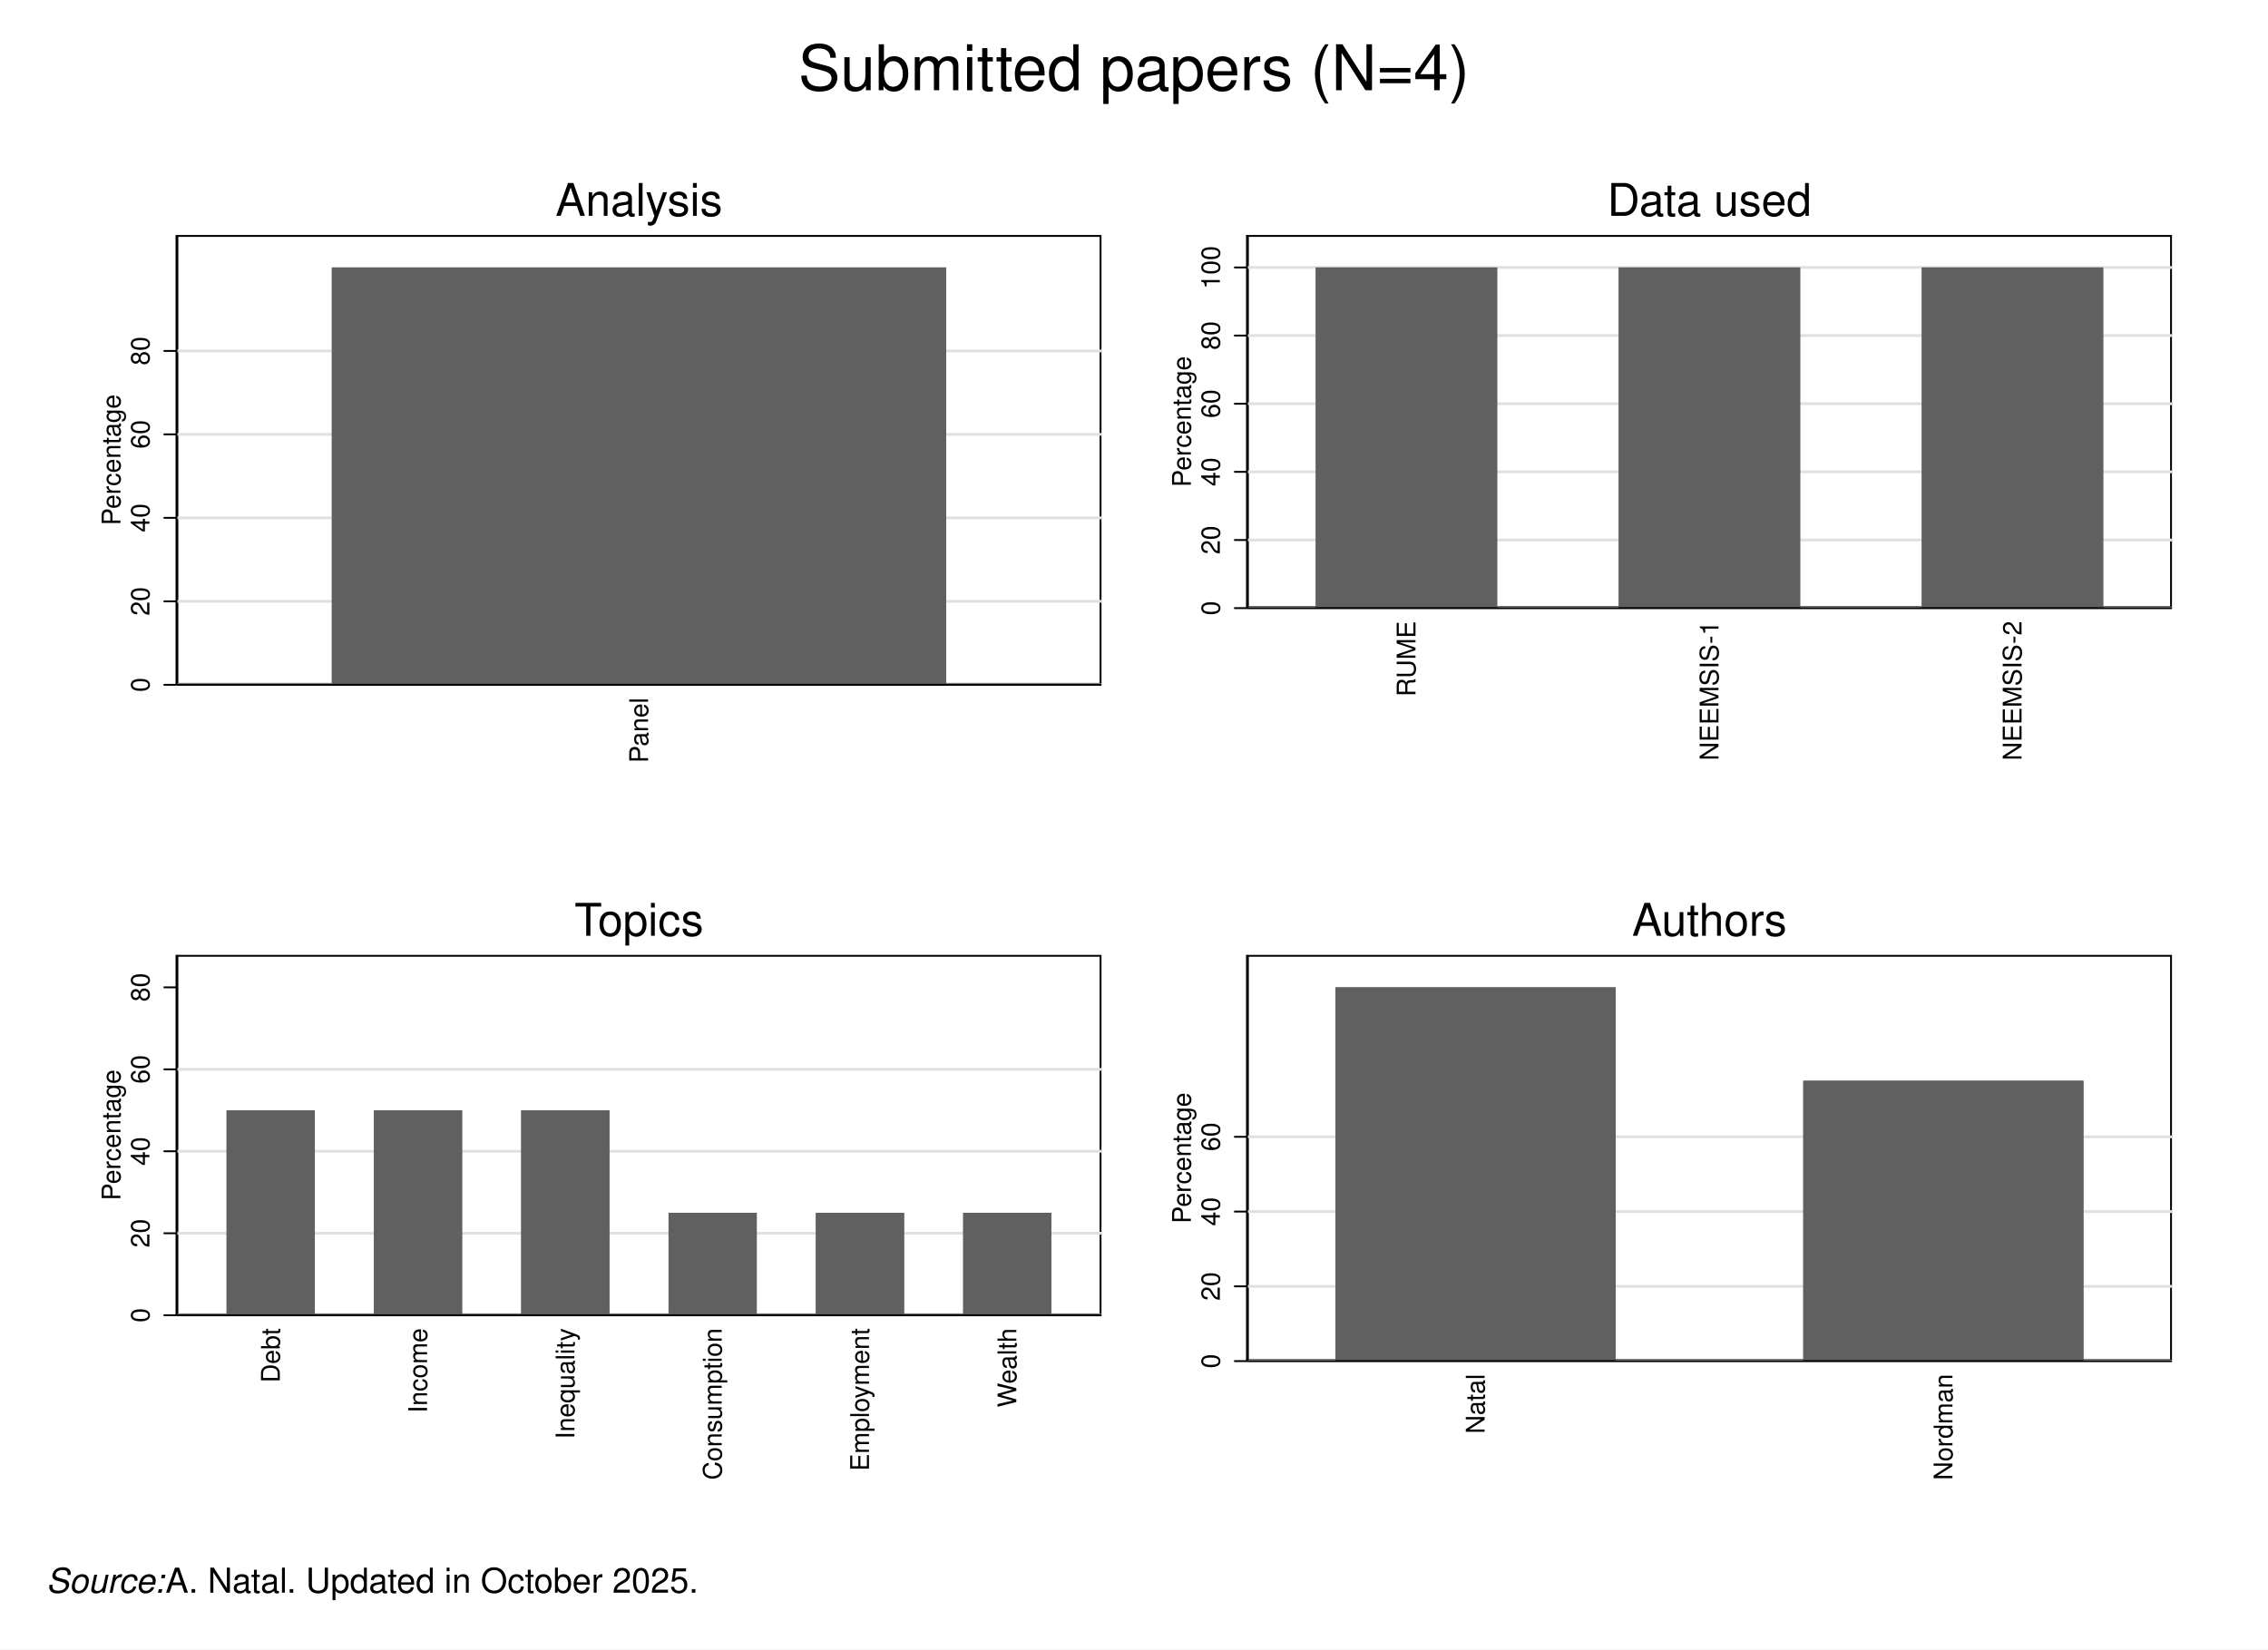
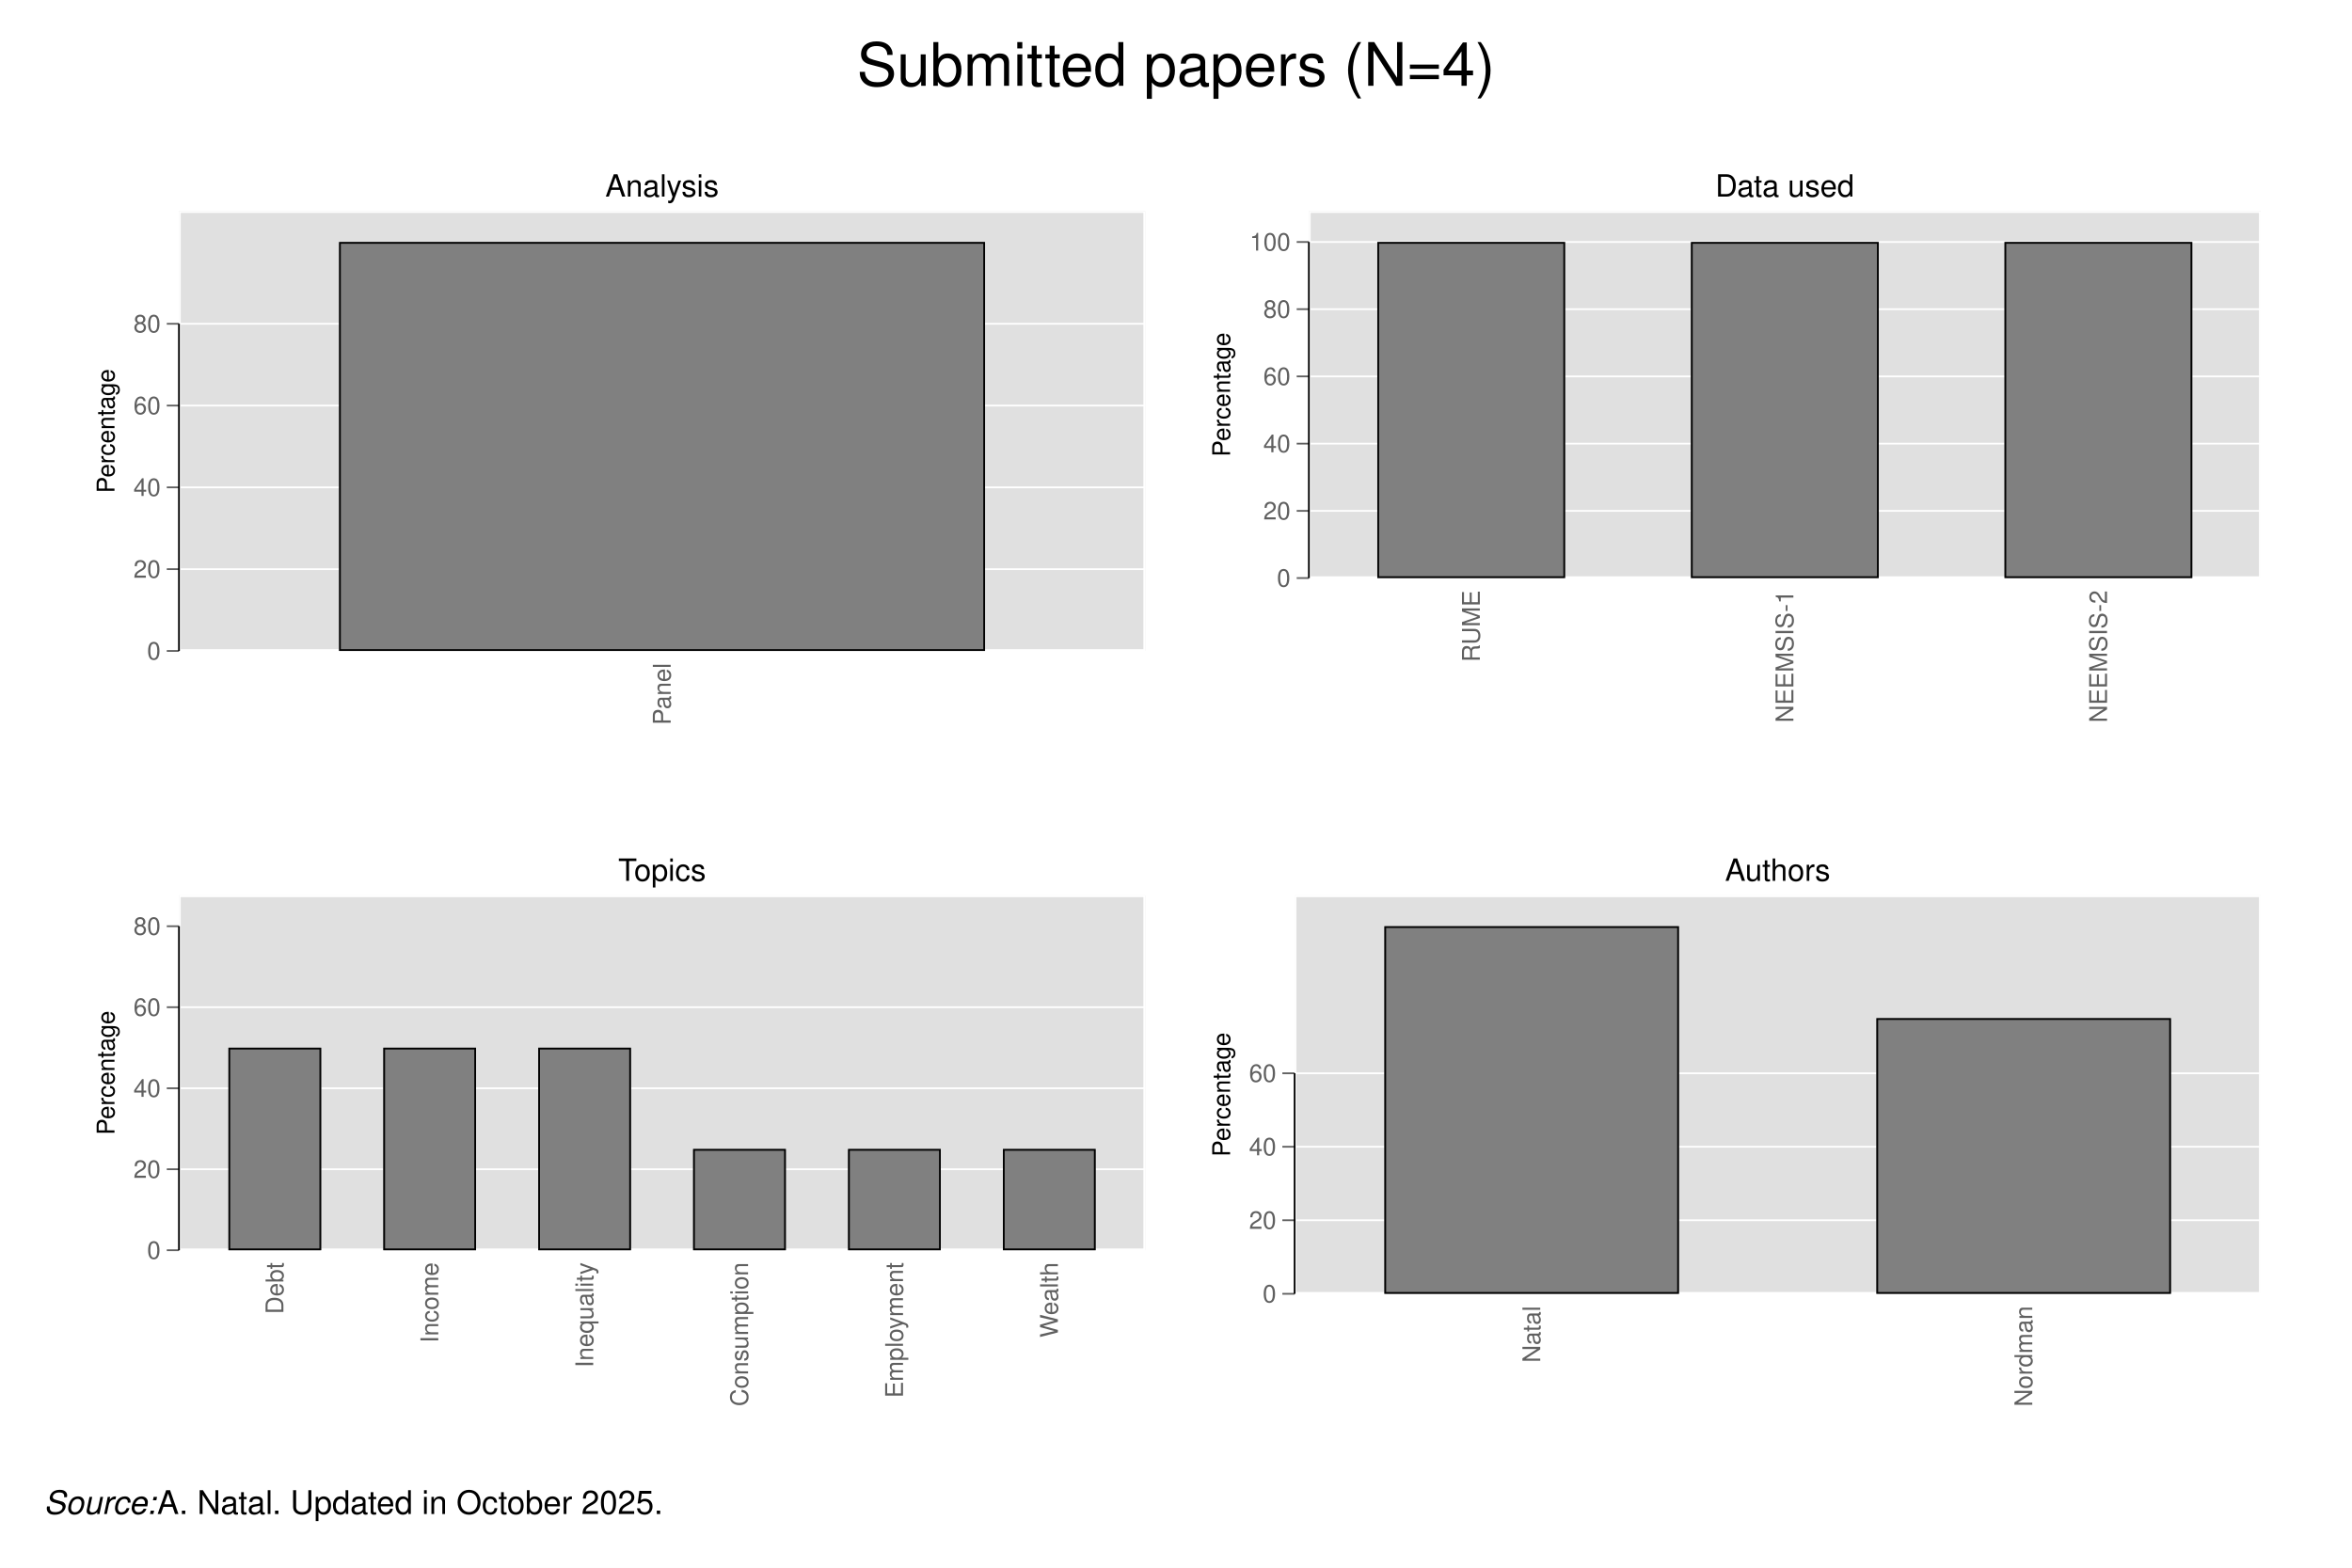
- <svg xmlns="http://www.w3.org/2000/svg" version="1.1" width="5.50in" height="4.00in" viewBox="0 0 3960 2880">
-   <rect x="0" y="0" width="3960" height="2880" style="fill:#FFFFFF;stroke:none" />
-   <rect x="0.00" y="0.00" width="3959.88" height="2880.00" style="fill:#FFFFFF" />
-   <rect x="2.88" y="2.88" width="3954.12" height="2874.24" style="fill:none;stroke:#FFFFFF;stroke-width:5.76" />
-   <rect x="63.36" y="207.91" width="3833.16" height="1257.09" style="fill:#FFFFFF" />
-   <rect x="65.52" y="210.07" width="3828.84" height="1252.77" style="fill:none;stroke:#FFFFFF;stroke-width:4.32" />
-   <rect x="110.88" y="255.43" width="1869.12" height="1162.05" style="fill:#FFFFFF" />
-   <rect x="112.50" y="257.05" width="1865.88" height="1158.81" style="fill:none;stroke:#FFFFFF;stroke-width:3.24" />
-   <rect x="309.76" y="411.99" width="1611.82" height="782.23" style="fill:none;stroke:#000000;stroke-width:3.24" />
-   <line x1="308.14" y1="1195.83" x2="1923.20" y2="1195.83" style="stroke:#E0E0E0;stroke-width:4.86" />
-   <line x1="308.14" y1="1050.05" x2="1923.20" y2="1050.05" style="stroke:#E0E0E0;stroke-width:4.86" />
-   <line x1="308.14" y1="904.27" x2="1923.20" y2="904.27" style="stroke:#E0E0E0;stroke-width:4.86" />
-   <line x1="308.14" y1="758.49" x2="1923.20" y2="758.49" style="stroke:#E0E0E0;stroke-width:4.86" />
-   <line x1="308.14" y1="612.83" x2="1923.20" y2="612.83" style="stroke:#E0E0E0;stroke-width:4.86" />
-   <rect x="579.40" y="467.05" width="1072.67" height="728.79" style="fill:#606060" />
-   <rect x="581.02" y="468.67" width="1069.43" height="725.55" style="fill:none;stroke:#606060;stroke-width:3.24" />
-   <line x1="308.14" y1="1195.83" x2="308.14" y2="410.37" style="stroke:#000000;stroke-width:3.24" />
-   <line x1="308.14" y1="1195.83" x2="285.62" y2="1195.83" style="stroke:#000000;stroke-width:3.24" />
-   <text x="260.90" y="1195.83" style="font-family:'Helvetica';font-size:45.05px;fill:#000000" transform="rotate(-90 260.90,1195.83)" text-anchor="middle">0</text>
-   <line x1="308.14" y1="1050.05" x2="285.62" y2="1050.05" style="stroke:#000000;stroke-width:3.24" />
-   <text x="260.90" y="1050.05" style="font-family:'Helvetica';font-size:45.05px;fill:#000000" transform="rotate(-90 260.90,1050.05)" text-anchor="middle">20</text>
-   <line x1="308.14" y1="904.27" x2="285.62" y2="904.27" style="stroke:#000000;stroke-width:3.24" />
-   <text x="260.90" y="904.27" style="font-family:'Helvetica';font-size:45.05px;fill:#000000" transform="rotate(-90 260.90,904.27)" text-anchor="middle">40</text>
-   <line x1="308.14" y1="758.49" x2="285.62" y2="758.49" style="stroke:#000000;stroke-width:3.24" />
-   <text x="260.90" y="758.49" style="font-family:'Helvetica';font-size:45.05px;fill:#000000" transform="rotate(-90 260.90,758.49)" text-anchor="middle">60</text>
-   <line x1="308.14" y1="612.83" x2="285.62" y2="612.83" style="stroke:#000000;stroke-width:3.24" />
-   <text x="260.90" y="612.83" style="font-family:'Helvetica';font-size:45.05px;fill:#000000" transform="rotate(-90 260.90,612.83)" text-anchor="middle">80</text>
-   <text x="210.29" y="803.04" style="font-family:'Helvetica';font-size:45.05px;fill:#000000" transform="rotate(-90 210.29,803.04)" text-anchor="middle">Percentage</text>
-   <line x1="308.14" y1="1195.83" x2="1923.20" y2="1195.83" style="stroke:#000000;stroke-width:3.24" />
-   <text x="1131.53" y="1218.36" style="font-family:'Helvetica';font-size:45.05px;fill:#000000" transform="rotate(-90 1131.53,1218.36)" text-anchor="end">Panel</text>
-   <text x="1115.73" y="376.92" style="font-family:'Helvetica';font-size:78.70px;fill:#000000" text-anchor="middle">Analysis</text>
-   <rect x="1980.00" y="255.43" width="1869.00" height="1162.05" style="fill:#FFFFFF" />
-   <rect x="1981.62" y="257.05" width="1865.76" height="1158.81" style="fill:none;stroke:#FFFFFF;stroke-width:3.24" />
-   <rect x="2178.88" y="411.99" width="1611.82" height="648.32" style="fill:none;stroke:#000000;stroke-width:3.24" />
-   <line x1="2177.26" y1="1061.93" x2="3792.32" y2="1061.93" style="stroke:#E0E0E0;stroke-width:4.86" />
-   <line x1="2177.26" y1="943.00" x2="3792.32" y2="943.00" style="stroke:#E0E0E0;stroke-width:4.86" />
-   <line x1="2177.26" y1="823.95" x2="3792.32" y2="823.95" style="stroke:#E0E0E0;stroke-width:4.86" />
-   <line x1="2177.26" y1="705.03" x2="3792.32" y2="705.03" style="stroke:#E0E0E0;stroke-width:4.86" />
-   <line x1="2177.26" y1="585.97" x2="3792.32" y2="585.97" style="stroke:#E0E0E0;stroke-width:4.86" />
-   <line x1="2177.26" y1="467.05" x2="3792.32" y2="467.05" style="stroke:#E0E0E0;stroke-width:4.86" />
-   <rect x="2297.30" y="467.05" width="316.80" height="594.88" style="fill:#606060" />
-   <rect x="2298.91" y="468.67" width="313.56" height="591.64" style="fill:none;stroke:#606060;stroke-width:3.24" />
-   <rect x="2826.33" y="467.05" width="316.80" height="594.88" style="fill:#606060" />
-   <rect x="2827.95" y="468.67" width="313.56" height="591.64" style="fill:none;stroke:#606060;stroke-width:3.24" />
-   <rect x="3355.48" y="467.05" width="316.80" height="594.88" style="fill:#606060" />
-   <rect x="3357.10" y="468.67" width="313.56" height="591.64" style="fill:none;stroke:#606060;stroke-width:3.24" />
-   <line x1="2177.26" y1="1061.93" x2="2177.26" y2="410.37" style="stroke:#000000;stroke-width:3.24" />
-   <line x1="2177.26" y1="1061.93" x2="2154.74" y2="1061.93" style="stroke:#000000;stroke-width:3.24" />
-   <text x="2129.90" y="1061.93" style="font-family:'Helvetica';font-size:45.05px;fill:#000000" transform="rotate(-90 2129.90,1061.93)" text-anchor="middle">0</text>
-   <line x1="2177.26" y1="943.00" x2="2154.74" y2="943.00" style="stroke:#000000;stroke-width:3.24" />
-   <text x="2129.90" y="943.00" style="font-family:'Helvetica';font-size:45.05px;fill:#000000" transform="rotate(-90 2129.90,943.00)" text-anchor="middle">20</text>
-   <line x1="2177.26" y1="823.95" x2="2154.74" y2="823.95" style="stroke:#000000;stroke-width:3.24" />
-   <text x="2129.90" y="823.95" style="font-family:'Helvetica';font-size:45.05px;fill:#000000" transform="rotate(-90 2129.90,823.95)" text-anchor="middle">40</text>
-   <line x1="2177.26" y1="705.03" x2="2154.74" y2="705.03" style="stroke:#000000;stroke-width:3.24" />
-   <text x="2129.90" y="705.03" style="font-family:'Helvetica';font-size:45.05px;fill:#000000" transform="rotate(-90 2129.90,705.03)" text-anchor="middle">60</text>
-   <line x1="2177.26" y1="585.97" x2="2154.74" y2="585.97" style="stroke:#000000;stroke-width:3.24" />
-   <text x="2129.90" y="585.97" style="font-family:'Helvetica';font-size:45.05px;fill:#000000" transform="rotate(-90 2129.90,585.97)" text-anchor="middle">80</text>
-   <line x1="2177.26" y1="467.05" x2="2154.74" y2="467.05" style="stroke:#000000;stroke-width:3.24" />
-   <text x="2129.90" y="467.05" style="font-family:'Helvetica';font-size:45.05px;fill:#000000" transform="rotate(-90 2129.90,467.05)" text-anchor="middle">100</text>
-   <text x="2079.28" y="736.21" style="font-family:'Helvetica';font-size:45.05px;fill:#000000" transform="rotate(-90 2079.28,736.21)" text-anchor="middle">Percentage</text>
-   <line x1="2177.26" y1="1061.93" x2="3792.32" y2="1061.93" style="stroke:#000000;stroke-width:3.24" />
-   <text x="2471.49" y="1084.46" style="font-family:'Helvetica';font-size:45.05px;fill:#000000" transform="rotate(-90 2471.49,1084.46)" text-anchor="end">RUME</text>
-   <text x="3000.52" y="1084.46" style="font-family:'Helvetica';font-size:45.05px;fill:#000000" transform="rotate(-90 3000.52,1084.46)" text-anchor="end">NEEMSIS-1</text>
-   <text x="3529.68" y="1084.46" style="font-family:'Helvetica';font-size:45.05px;fill:#000000" transform="rotate(-90 3529.68,1084.46)" text-anchor="end">NEEMSIS-2</text>
-   <text x="2984.73" y="376.92" style="font-family:'Helvetica';font-size:78.70px;fill:#000000" text-anchor="middle">Data used</text>
-   <rect x="63.36" y="1465.00" width="3833.16" height="1257.09" style="fill:#FFFFFF" />
-   <rect x="65.52" y="1467.16" width="3828.84" height="1252.77" style="fill:none;stroke:#FFFFFF;stroke-width:4.32" />
-   <rect x="110.88" y="1512.52" width="1869.12" height="1162.05" style="fill:#FFFFFF" />
-   <rect x="112.50" y="1514.14" width="1865.88" height="1158.81" style="fill:none;stroke:#FFFFFF;stroke-width:3.24" />
-   <rect x="309.76" y="1669.08" width="1611.82" height="626.05" style="fill:none;stroke:#000000;stroke-width:3.24" />
-   <line x1="308.14" y1="2296.75" x2="1923.20" y2="2296.75" style="stroke:#E0E0E0;stroke-width:4.86" />
-   <line x1="308.14" y1="2153.56" x2="1923.20" y2="2153.56" style="stroke:#E0E0E0;stroke-width:4.86" />
-   <line x1="308.14" y1="2010.38" x2="1923.20" y2="2010.38" style="stroke:#E0E0E0;stroke-width:4.86" />
-   <line x1="308.14" y1="1867.32" x2="1923.20" y2="1867.32" style="stroke:#E0E0E0;stroke-width:4.86" />
-   <rect x="395.63" y="1938.85" width="154.07" height="357.90" style="fill:#606060" />
-   <rect x="397.25" y="1940.47" width="150.83" height="354.66" style="fill:none;stroke:#606060;stroke-width:3.24" />
-   <rect x="652.90" y="1938.85" width="153.95" height="357.90" style="fill:#606060" />
-   <rect x="654.52" y="1940.47" width="150.71" height="354.66" style="fill:none;stroke:#606060;stroke-width:3.24" />
-   <rect x="910.06" y="1938.85" width="154.07" height="357.90" style="fill:#606060" />
-   <rect x="911.68" y="1940.47" width="150.83" height="354.66" style="fill:none;stroke:#606060;stroke-width:3.24" />
-   <rect x="1167.33" y="2117.80" width="153.94" height="178.95" style="fill:#606060" />
-   <rect x="1168.95" y="2119.42" width="150.71" height="175.71" style="fill:none;stroke:#606060;stroke-width:3.24" />
-   <rect x="1424.49" y="2117.80" width="154.07" height="178.95" style="fill:#606060" />
-   <rect x="1426.11" y="2119.42" width="150.83" height="175.71" style="fill:none;stroke:#606060;stroke-width:3.24" />
-   <rect x="1681.76" y="2117.80" width="153.94" height="178.95" style="fill:#606060" />
-   <rect x="1683.38" y="2119.42" width="150.71" height="175.71" style="fill:none;stroke:#606060;stroke-width:3.24" />
-   <line x1="308.14" y1="2296.75" x2="308.14" y2="1667.46" style="stroke:#000000;stroke-width:3.24" />
-   <line x1="308.14" y1="2296.75" x2="285.62" y2="2296.75" style="stroke:#000000;stroke-width:3.24" />
-   <text x="260.90" y="2296.75" style="font-family:'Helvetica';font-size:45.05px;fill:#000000" transform="rotate(-90 260.90,2296.75)" text-anchor="middle">0</text>
-   <line x1="308.14" y1="2153.56" x2="285.62" y2="2153.56" style="stroke:#000000;stroke-width:3.24" />
-   <text x="260.90" y="2153.56" style="font-family:'Helvetica';font-size:45.05px;fill:#000000" transform="rotate(-90 260.90,2153.56)" text-anchor="middle">20</text>
-   <line x1="308.14" y1="2010.38" x2="285.62" y2="2010.38" style="stroke:#000000;stroke-width:3.24" />
-   <text x="260.90" y="2010.38" style="font-family:'Helvetica';font-size:45.05px;fill:#000000" transform="rotate(-90 260.90,2010.38)" text-anchor="middle">40</text>
-   <line x1="308.14" y1="1867.32" x2="285.62" y2="1867.32" style="stroke:#000000;stroke-width:3.24" />
-   <text x="260.90" y="1867.32" style="font-family:'Helvetica';font-size:45.05px;fill:#000000" transform="rotate(-90 260.90,1867.32)" text-anchor="middle">60</text>
-   <line x1="308.14" y1="1724.14" x2="285.62" y2="1724.14" style="stroke:#000000;stroke-width:3.24" />
-   <text x="260.90" y="1724.14" style="font-family:'Helvetica';font-size:45.05px;fill:#000000" transform="rotate(-90 260.90,1724.14)" text-anchor="middle">80</text>
-   <text x="210.29" y="1982.04" style="font-family:'Helvetica';font-size:45.05px;fill:#000000" transform="rotate(-90 210.29,1982.04)" text-anchor="middle">Percentage</text>
-   <line x1="308.14" y1="2296.75" x2="1923.20" y2="2296.75" style="stroke:#000000;stroke-width:3.24" />
-   <text x="488.52" y="2319.27" style="font-family:'Helvetica';font-size:45.05px;fill:#000000" transform="rotate(-90 488.52,2319.27)" text-anchor="end">Debt</text>
-   <text x="745.67" y="2319.27" style="font-family:'Helvetica';font-size:45.05px;fill:#000000" transform="rotate(-90 745.67,2319.27)" text-anchor="end">Income</text>
-   <text x="1002.95" y="2319.27" style="font-family:'Helvetica';font-size:45.05px;fill:#000000" transform="rotate(-90 1002.95,2319.27)" text-anchor="end">Inequality</text>
-   <text x="1260.10" y="2319.27" style="font-family:'Helvetica';font-size:45.05px;fill:#000000" transform="rotate(-90 1260.10,2319.27)" text-anchor="end">Consumption</text>
-   <text x="1517.26" y="2319.27" style="font-family:'Helvetica';font-size:45.05px;fill:#000000" transform="rotate(-90 1517.26,2319.27)" text-anchor="end">Employment</text>
-   <text x="1774.53" y="2319.27" style="font-family:'Helvetica';font-size:45.05px;fill:#000000" transform="rotate(-90 1774.53,2319.27)" text-anchor="end">Wealth</text>
-   <text x="1115.73" y="1634.01" style="font-family:'Helvetica';font-size:78.70px;fill:#000000" text-anchor="middle">Topics</text>
-   <rect x="1980.00" y="1512.52" width="1869.00" height="1162.05" style="fill:#FFFFFF" />
-   <rect x="1981.62" y="1514.14" width="1865.76" height="1158.81" style="fill:none;stroke:#FFFFFF;stroke-width:3.24" />
-   <rect x="2178.88" y="1669.08" width="1611.82" height="706.12" style="fill:none;stroke:#000000;stroke-width:3.24" />
-   <line x1="2177.26" y1="2376.82" x2="3792.32" y2="2376.82" style="stroke:#E0E0E0;stroke-width:4.86" />
-   <line x1="2177.26" y1="2246.26" x2="3792.32" y2="2246.26" style="stroke:#E0E0E0;stroke-width:4.86" />
-   <line x1="2177.26" y1="2115.70" x2="3792.32" y2="2115.70" style="stroke:#E0E0E0;stroke-width:4.86" />
-   <line x1="2177.26" y1="1985.14" x2="3792.32" y2="1985.14" style="stroke:#E0E0E0;stroke-width:4.86" />
-   <rect x="2331.70" y="1724.14" width="489.18" height="652.68" style="fill:#606060" />
-   <rect x="2333.32" y="1725.76" width="485.94" height="649.44" style="fill:none;stroke:#606060;stroke-width:3.24" />
-   <rect x="3148.57" y="1887.25" width="489.18" height="489.57" style="fill:#606060" />
-   <rect x="3150.19" y="1888.87" width="485.94" height="486.33" style="fill:none;stroke:#606060;stroke-width:3.24" />
-   <line x1="2177.26" y1="2376.82" x2="2177.26" y2="1667.46" style="stroke:#000000;stroke-width:3.24" />
-   <line x1="2177.26" y1="2376.82" x2="2154.74" y2="2376.82" style="stroke:#000000;stroke-width:3.24" />
-   <text x="2129.90" y="2376.82" style="font-family:'Helvetica';font-size:45.05px;fill:#000000" transform="rotate(-90 2129.90,2376.82)" text-anchor="middle">0</text>
-   <line x1="2177.26" y1="2246.26" x2="2154.74" y2="2246.26" style="stroke:#000000;stroke-width:3.24" />
-   <text x="2129.90" y="2246.26" style="font-family:'Helvetica';font-size:45.05px;fill:#000000" transform="rotate(-90 2129.90,2246.26)" text-anchor="middle">20</text>
-   <line x1="2177.26" y1="2115.70" x2="2154.74" y2="2115.70" style="stroke:#000000;stroke-width:3.24" />
-   <text x="2129.90" y="2115.70" style="font-family:'Helvetica';font-size:45.05px;fill:#000000" transform="rotate(-90 2129.90,2115.70)" text-anchor="middle">40</text>
-   <line x1="2177.26" y1="1985.14" x2="2154.74" y2="1985.14" style="stroke:#000000;stroke-width:3.24" />
-   <text x="2129.90" y="1985.14" style="font-family:'Helvetica';font-size:45.05px;fill:#000000" transform="rotate(-90 2129.90,1985.14)" text-anchor="middle">60</text>
-   <text x="2079.28" y="2022.14" style="font-family:'Helvetica';font-size:45.05px;fill:#000000" transform="rotate(-90 2079.28,2022.14)" text-anchor="middle">Percentage</text>
-   <line x1="2177.26" y1="2376.82" x2="3792.32" y2="2376.82" style="stroke:#000000;stroke-width:3.24" />
-   <text x="2592.15" y="2399.34" style="font-family:'Helvetica';font-size:45.05px;fill:#000000" transform="rotate(-90 2592.15,2399.34)" text-anchor="end">Natal</text>
-   <text x="3409.02" y="2399.34" style="font-family:'Helvetica';font-size:45.05px;fill:#000000" transform="rotate(-90 3409.02,2399.34)" text-anchor="end">Nordman</text>
-   <text x="2984.73" y="1634.01" style="font-family:'Helvetica';font-size:78.70px;fill:#000000" text-anchor="middle">Authors</text>
-   <text x="80.69" y="2781.24" style="fill:#000000">
-     <tspan style="font-family:'Helvetica';font-style:italic;font-size:60.02px">Source:</tspan>
-     <tspan style="font-family:'Helvetica';font-size:60.02px"> A. Natal. Updated in October 2025.</tspan>
+ <svg xmlns="http://www.w3.org/2000/svg" version="1.1" width="6.00in" height="4.00in" viewBox="0 0 4320 2880">
+   <rect x="0" y="0" width="4320" height="2880" style="fill:#FFFFFF;stroke:none" />
+   <rect x="0.00" y="0.00" width="4320.00" height="2880.00" style="fill:#FFFFFF" />
+   <rect x="2.88" y="2.88" width="4314.24" height="2874.24" style="fill:none;stroke:#FFFFFF;stroke-width:5.76" />
+   <rect x="63.31" y="207.90" width="4193.24" height="1257.14" style="fill:#FFFFFF" />
+   <rect x="65.47" y="210.06" width="4188.92" height="1252.82" style="fill:none;stroke:#FFFFFF;stroke-width:4.32" />
+   <rect x="110.83" y="255.42" width="2049.17" height="1162.10" style="fill:#FFFFFF" />
+   <rect x="112.45" y="257.04" width="2045.93" height="1158.86" style="fill:none;stroke:#FFFFFF;stroke-width:3.24" />
+   <rect x="328.73" y="387.86" width="1774.58" height="807.99" style="fill:#E0E0E0" />
+   <rect x="330.34" y="389.48" width="1771.34" height="804.75" style="fill:none;stroke:#FFFFFF;stroke-width:3.24" />
+   <line x1="328.73" y1="1195.85" x2="2103.30" y2="1195.85" style="stroke:#FFFFFF;stroke-width:3.24" />
+   <line x1="328.73" y1="1045.59" x2="2103.30" y2="1045.59" style="stroke:#FFFFFF;stroke-width:3.24" />
+   <line x1="328.73" y1="895.33" x2="2103.30" y2="895.33" style="stroke:#FFFFFF;stroke-width:3.24" />
+   <line x1="328.73" y1="745.08" x2="2103.30" y2="745.08" style="stroke:#FFFFFF;stroke-width:3.24" />
+   <line x1="328.73" y1="594.82" x2="2103.30" y2="594.82" style="stroke:#FFFFFF;stroke-width:3.24" />
+   <rect x="622.76" y="444.56" width="1186.51" height="751.29" style="fill:#808080" />
+   <rect x="624.37" y="446.18" width="1183.28" height="748.05" style="fill:none;stroke:#000000;stroke-width:3.24" />
+   <line x1="328.73" y1="1195.85" x2="306.32" y2="1195.85" style="stroke:#606060;stroke-width:3.24" />
+   <text x="295.11" y="1211.62" style="font-family:'Helvetica';font-size:44.95px;fill:#606060" text-anchor="end">0</text>
+   <line x1="328.73" y1="1045.59" x2="306.32" y2="1045.59" style="stroke:#606060;stroke-width:3.24" />
+   <text x="295.11" y="1061.36" style="font-family:'Helvetica';font-size:44.95px;fill:#606060" text-anchor="end">20</text>
+   <line x1="328.73" y1="895.33" x2="306.32" y2="895.33" style="stroke:#606060;stroke-width:3.24" />
+   <text x="295.11" y="911.10" style="font-family:'Helvetica';font-size:44.95px;fill:#606060" text-anchor="end">40</text>
+   <line x1="328.73" y1="745.08" x2="306.32" y2="745.08" style="stroke:#606060;stroke-width:3.24" />
+   <text x="295.11" y="760.84" style="font-family:'Helvetica';font-size:44.95px;fill:#606060" text-anchor="end">60</text>
+   <line x1="328.73" y1="594.82" x2="306.32" y2="594.82" style="stroke:#606060;stroke-width:3.24" />
+   <text x="295.11" y="610.59" style="font-family:'Helvetica';font-size:44.95px;fill:#606060" text-anchor="end">80</text>
+   <line x1="328.73" y1="1195.85" x2="328.73" y2="594.82" style="stroke:#000000;stroke-width:3.24" />
+   <text x="210.28" y="791.79" style="font-family:'Helvetica';font-size:44.95px;fill:#000000" transform="rotate(-90 210.28,791.79)" text-anchor="middle">Percentage</text>
+   <text x="1231.85" y="1218.26" style="font-family:'Helvetica';font-size:44.95px;fill:#606060" transform="rotate(-90 1231.85,1218.26)" text-anchor="end">Panel</text>
+   <text x="1216.08" y="361.18" style="font-family:'Helvetica';font-size:56.30px;fill:#000000" text-anchor="middle">Analysis</text>
+   <rect x="2160.00" y="255.42" width="2049.03" height="1162.10" style="fill:#FFFFFF" />
+   <rect x="2161.62" y="257.04" width="2045.79" height="1158.86" style="fill:none;stroke:#FFFFFF;stroke-width:3.24" />
+   <rect x="2404.08" y="387.86" width="1748.25" height="674.07" style="fill:#E0E0E0" />
+   <rect x="2405.70" y="389.48" width="1745.01" height="670.83" style="fill:none;stroke:#FFFFFF;stroke-width:3.24" />
+   <line x1="2404.08" y1="1061.93" x2="4152.33" y2="1061.93" style="stroke:#FFFFFF;stroke-width:3.24" />
+   <line x1="2404.08" y1="938.53" x2="4152.33" y2="938.53" style="stroke:#FFFFFF;stroke-width:3.24" />
+   <line x1="2404.08" y1="815.01" x2="4152.33" y2="815.01" style="stroke:#FFFFFF;stroke-width:3.24" />
+   <line x1="2404.08" y1="691.48" x2="4152.33" y2="691.48" style="stroke:#FFFFFF;stroke-width:3.24" />
+   <line x1="2404.08" y1="567.95" x2="4152.33" y2="567.95" style="stroke:#FFFFFF;stroke-width:3.24" />
+   <line x1="2404.08" y1="444.56" x2="4152.33" y2="444.56" style="stroke:#FFFFFF;stroke-width:3.24" />
+   <rect x="2529.76" y="444.56" width="344.93" height="617.36" style="fill:#808080" />
+   <rect x="2531.38" y="446.18" width="341.69" height="614.12" style="fill:none;stroke:#000000;stroke-width:3.24" />
+   <rect x="3105.81" y="444.56" width="344.93" height="617.36" style="fill:#808080" />
+   <rect x="3107.43" y="446.18" width="341.69" height="614.12" style="fill:none;stroke:#000000;stroke-width:3.24" />
+   <rect x="3681.72" y="444.56" width="344.93" height="617.36" style="fill:#808080" />
+   <rect x="3683.34" y="446.18" width="341.69" height="614.12" style="fill:none;stroke:#000000;stroke-width:3.24" />
+   <line x1="2404.08" y1="1061.93" x2="2381.67" y2="1061.93" style="stroke:#606060;stroke-width:3.24" />
+   <text x="2370.33" y="1077.69" style="font-family:'Helvetica';font-size:44.95px;fill:#606060" text-anchor="end">0</text>
+   <line x1="2404.08" y1="938.53" x2="2381.67" y2="938.53" style="stroke:#606060;stroke-width:3.24" />
+   <text x="2370.33" y="954.30" style="font-family:'Helvetica';font-size:44.95px;fill:#606060" text-anchor="end">20</text>
+   <line x1="2404.08" y1="815.01" x2="2381.67" y2="815.01" style="stroke:#606060;stroke-width:3.24" />
+   <text x="2370.33" y="830.78" style="font-family:'Helvetica';font-size:44.95px;fill:#606060" text-anchor="end">40</text>
+   <line x1="2404.08" y1="691.48" x2="2381.67" y2="691.48" style="stroke:#606060;stroke-width:3.24" />
+   <text x="2370.33" y="707.25" style="font-family:'Helvetica';font-size:44.95px;fill:#606060" text-anchor="end">60</text>
+   <line x1="2404.08" y1="567.95" x2="2381.67" y2="567.95" style="stroke:#606060;stroke-width:3.24" />
+   <text x="2370.33" y="583.72" style="font-family:'Helvetica';font-size:44.95px;fill:#606060" text-anchor="end">80</text>
+   <line x1="2404.08" y1="444.56" x2="2381.67" y2="444.56" style="stroke:#606060;stroke-width:3.24" />
+   <text x="2370.33" y="460.33" style="font-family:'Helvetica';font-size:44.95px;fill:#606060" text-anchor="end">100</text>
+   <line x1="2404.08" y1="1061.93" x2="2404.08" y2="444.56" style="stroke:#000000;stroke-width:3.24" />
+   <text x="2259.31" y="724.96" style="font-family:'Helvetica';font-size:44.95px;fill:#000000" transform="rotate(-90 2259.31,724.96)" text-anchor="middle">Percentage</text>
+   <text x="2718.06" y="1084.47" style="font-family:'Helvetica';font-size:44.95px;fill:#606060" transform="rotate(-90 2718.06,1084.47)" text-anchor="end">RUME</text>
+   <text x="3293.97" y="1084.47" style="font-family:'Helvetica';font-size:44.95px;fill:#606060" transform="rotate(-90 3293.97,1084.47)" text-anchor="end">NEEMSIS-1</text>
+   <text x="3870.02" y="1084.47" style="font-family:'Helvetica';font-size:44.95px;fill:#606060" transform="rotate(-90 3870.02,1084.47)" text-anchor="end">NEEMSIS-2</text>
+   <text x="3278.20" y="361.18" style="font-family:'Helvetica';font-size:56.30px;fill:#000000" text-anchor="middle">Data used</text>
+   <rect x="63.31" y="1465.04" width="4193.24" height="1257.00" style="fill:#FFFFFF" />
+   <rect x="65.47" y="1467.20" width="4188.92" height="1252.68" style="fill:none;stroke:#FFFFFF;stroke-width:4.32" />
+   <rect x="110.83" y="1512.56" width="2049.17" height="1161.96" style="fill:#FFFFFF" />
+   <rect x="112.45" y="1514.18" width="2045.93" height="1158.72" style="fill:none;stroke:#FFFFFF;stroke-width:3.24" />
+   <rect x="328.73" y="1644.87" width="1774.58" height="651.93" style="fill:#E0E0E0" />
+   <rect x="330.34" y="1646.49" width="1771.34" height="648.69" style="fill:none;stroke:#FFFFFF;stroke-width:3.24" />
+   <line x1="328.73" y1="2296.79" x2="2103.30" y2="2296.79" style="stroke:#FFFFFF;stroke-width:3.24" />
+   <line x1="328.73" y1="2148.02" x2="2103.30" y2="2148.02" style="stroke:#FFFFFF;stroke-width:3.24" />
+   <line x1="328.73" y1="1999.25" x2="2103.30" y2="1999.25" style="stroke:#FFFFFF;stroke-width:3.24" />
+   <line x1="328.73" y1="1850.34" x2="2103.30" y2="1850.34" style="stroke:#FFFFFF;stroke-width:3.24" />
+   <rect x="419.58" y="1924.73" width="170.37" height="372.07" style="fill:#808080" />
+   <rect x="421.20" y="1926.35" width="167.13" height="368.83" style="fill:none;stroke:#000000;stroke-width:3.24" />
+   <rect x="704.02" y="1924.73" width="170.37" height="372.07" style="fill:#808080" />
+   <rect x="705.64" y="1926.35" width="167.13" height="368.83" style="fill:none;stroke:#000000;stroke-width:3.24" />
+   <rect x="988.61" y="1924.73" width="170.37" height="372.07" style="fill:#808080" />
+   <rect x="990.22" y="1926.35" width="167.13" height="368.83" style="fill:none;stroke:#000000;stroke-width:3.24" />
+   <rect x="1273.05" y="2110.76" width="170.37" height="186.03" style="fill:#808080" />
+   <rect x="1274.67" y="2112.38" width="167.13" height="182.79" style="fill:none;stroke:#000000;stroke-width:3.24" />
+   <rect x="1557.63" y="2110.76" width="170.37" height="186.03" style="fill:#808080" />
+   <rect x="1559.25" y="2112.38" width="167.13" height="182.79" style="fill:none;stroke:#000000;stroke-width:3.24" />
+   <rect x="1842.08" y="2110.76" width="170.37" height="186.03" style="fill:#808080" />
+   <rect x="1843.69" y="2112.38" width="167.13" height="182.79" style="fill:none;stroke:#000000;stroke-width:3.24" />
+   <line x1="328.73" y1="2296.79" x2="306.32" y2="2296.79" style="stroke:#606060;stroke-width:3.24" />
+   <text x="295.11" y="2312.56" style="font-family:'Helvetica';font-size:44.95px;fill:#606060" text-anchor="end">0</text>
+   <line x1="328.73" y1="2148.02" x2="306.32" y2="2148.02" style="stroke:#606060;stroke-width:3.24" />
+   <text x="295.11" y="2163.79" style="font-family:'Helvetica';font-size:44.95px;fill:#606060" text-anchor="end">20</text>
+   <line x1="328.73" y1="1999.25" x2="306.32" y2="1999.25" style="stroke:#606060;stroke-width:3.24" />
+   <text x="295.11" y="2015.01" style="font-family:'Helvetica';font-size:44.95px;fill:#606060" text-anchor="end">40</text>
+   <line x1="328.73" y1="1850.34" x2="306.32" y2="1850.34" style="stroke:#606060;stroke-width:3.24" />
+   <text x="295.11" y="1866.11" style="font-family:'Helvetica';font-size:44.95px;fill:#606060" text-anchor="end">60</text>
+   <line x1="328.73" y1="1701.57" x2="306.32" y2="1701.57" style="stroke:#606060;stroke-width:3.24" />
+   <text x="295.11" y="1717.33" style="font-family:'Helvetica';font-size:44.95px;fill:#606060" text-anchor="end">80</text>
+   <line x1="328.73" y1="2296.79" x2="328.73" y2="1701.57" style="stroke:#000000;stroke-width:3.24" />
+   <text x="210.28" y="1970.90" style="font-family:'Helvetica';font-size:44.95px;fill:#000000" transform="rotate(-90 210.28,1970.90)" text-anchor="middle">Percentage</text>
+   <text x="520.53" y="2319.20" style="font-family:'Helvetica';font-size:44.95px;fill:#606060" transform="rotate(-90 520.53,2319.20)" text-anchor="end">Debt</text>
+   <text x="804.98" y="2319.20" style="font-family:'Helvetica';font-size:44.95px;fill:#606060" transform="rotate(-90 804.98,2319.20)" text-anchor="end">Income</text>
+   <text x="1089.56" y="2319.20" style="font-family:'Helvetica';font-size:44.95px;fill:#606060" transform="rotate(-90 1089.56,2319.20)" text-anchor="end">Inequality</text>
+   <text x="1374.00" y="2319.20" style="font-family:'Helvetica';font-size:44.95px;fill:#606060" transform="rotate(-90 1374.00,2319.20)" text-anchor="end">Consumption</text>
+   <text x="1658.58" y="2319.20" style="font-family:'Helvetica';font-size:44.95px;fill:#606060" transform="rotate(-90 1658.58,2319.20)" text-anchor="end">Employment</text>
+   <text x="1943.03" y="2319.20" style="font-family:'Helvetica';font-size:44.95px;fill:#606060" transform="rotate(-90 1943.03,2319.20)" text-anchor="end">Wealth</text>
+   <text x="1216.08" y="1618.19" style="font-family:'Helvetica';font-size:56.30px;fill:#000000" text-anchor="middle">Topics</text>
+   <rect x="2160.00" y="1512.56" width="2049.03" height="1161.96" style="fill:#FFFFFF" />
+   <rect x="2161.62" y="1514.18" width="2045.79" height="1158.72" style="fill:none;stroke:#FFFFFF;stroke-width:3.24" />
+   <rect x="2377.89" y="1644.87" width="1774.44" height="731.98" style="fill:#E0E0E0" />
+   <rect x="2379.51" y="1646.49" width="1771.20" height="728.74" style="fill:none;stroke:#FFFFFF;stroke-width:3.24" />
+   <line x1="2377.89" y1="2376.85" x2="4152.33" y2="2376.85" style="stroke:#FFFFFF;stroke-width:3.24" />
+   <line x1="2377.89" y1="2241.71" x2="4152.33" y2="2241.71" style="stroke:#FFFFFF;stroke-width:3.24" />
+   <line x1="2377.89" y1="2106.71" x2="4152.33" y2="2106.71" style="stroke:#FFFFFF;stroke-width:3.24" />
+   <line x1="2377.89" y1="1971.71" x2="4152.33" y2="1971.71" style="stroke:#FFFFFF;stroke-width:3.24" />
+   <rect x="2542.72" y="1701.57" width="541.08" height="675.28" style="fill:#808080" />
+   <rect x="2544.34" y="1703.19" width="537.84" height="672.04" style="fill:none;stroke:#000000;stroke-width:3.24" />
+   <rect x="3446.42" y="1870.45" width="541.08" height="506.39" style="fill:#808080" />
+   <rect x="3448.03" y="1872.07" width="537.84" height="503.15" style="fill:none;stroke:#000000;stroke-width:3.24" />
+   <line x1="2377.89" y1="2376.85" x2="2355.34" y2="2376.85" style="stroke:#606060;stroke-width:3.24" />
+   <text x="2344.14" y="2392.62" style="font-family:'Helvetica';font-size:44.95px;fill:#606060" text-anchor="end">0</text>
+   <line x1="2377.89" y1="2241.71" x2="2355.34" y2="2241.71" style="stroke:#606060;stroke-width:3.24" />
+   <text x="2344.14" y="2257.48" style="font-family:'Helvetica';font-size:44.95px;fill:#606060" text-anchor="end">20</text>
+   <line x1="2377.89" y1="2106.71" x2="2355.34" y2="2106.71" style="stroke:#606060;stroke-width:3.24" />
+   <text x="2344.14" y="2122.48" style="font-family:'Helvetica';font-size:44.95px;fill:#606060" text-anchor="end">40</text>
+   <line x1="2377.89" y1="1971.71" x2="2355.34" y2="1971.71" style="stroke:#606060;stroke-width:3.24" />
+   <text x="2344.14" y="1987.47" style="font-family:'Helvetica';font-size:44.95px;fill:#606060" text-anchor="end">60</text>
+   <line x1="2377.89" y1="2376.85" x2="2377.89" y2="1971.71" style="stroke:#000000;stroke-width:3.24" />
+   <text x="2259.31" y="2010.86" style="font-family:'Helvetica';font-size:44.95px;fill:#000000" transform="rotate(-90 2259.31,2010.86)" text-anchor="middle">Percentage</text>
+   <text x="2829.03" y="2399.26" style="font-family:'Helvetica';font-size:44.95px;fill:#606060" transform="rotate(-90 2829.03,2399.26)" text-anchor="end">Natal</text>
+   <text x="3732.72" y="2399.26" style="font-family:'Helvetica';font-size:44.95px;fill:#606060" transform="rotate(-90 3732.72,2399.26)" text-anchor="end">Nordman</text>
+   <text x="3265.11" y="1618.19" style="font-family:'Helvetica';font-size:56.30px;fill:#000000" text-anchor="middle">Authors</text>
+   <text x="80.59" y="2781.35" style="fill:#000000">
+     <tspan style="font-family:'Helvetica';font-style:italic;font-size:59.94px">Source:</tspan>
+     <tspan style="font-family:'Helvetica';font-size:59.94px"> A. Natal. Updated in October 2025.</tspan>
  </text>
-   <text x="1979.88" y="157.51" style="font-family:'Helvetica';font-size:110.01px;fill:#000000" text-anchor="middle">Submitted papers (N=4)</text>
+   <text x="2160.00" y="157.55" style="font-family:'Helvetica';font-size:110.03px;fill:#000000" text-anchor="middle">Submitted papers (N=4)</text>
</svg>
